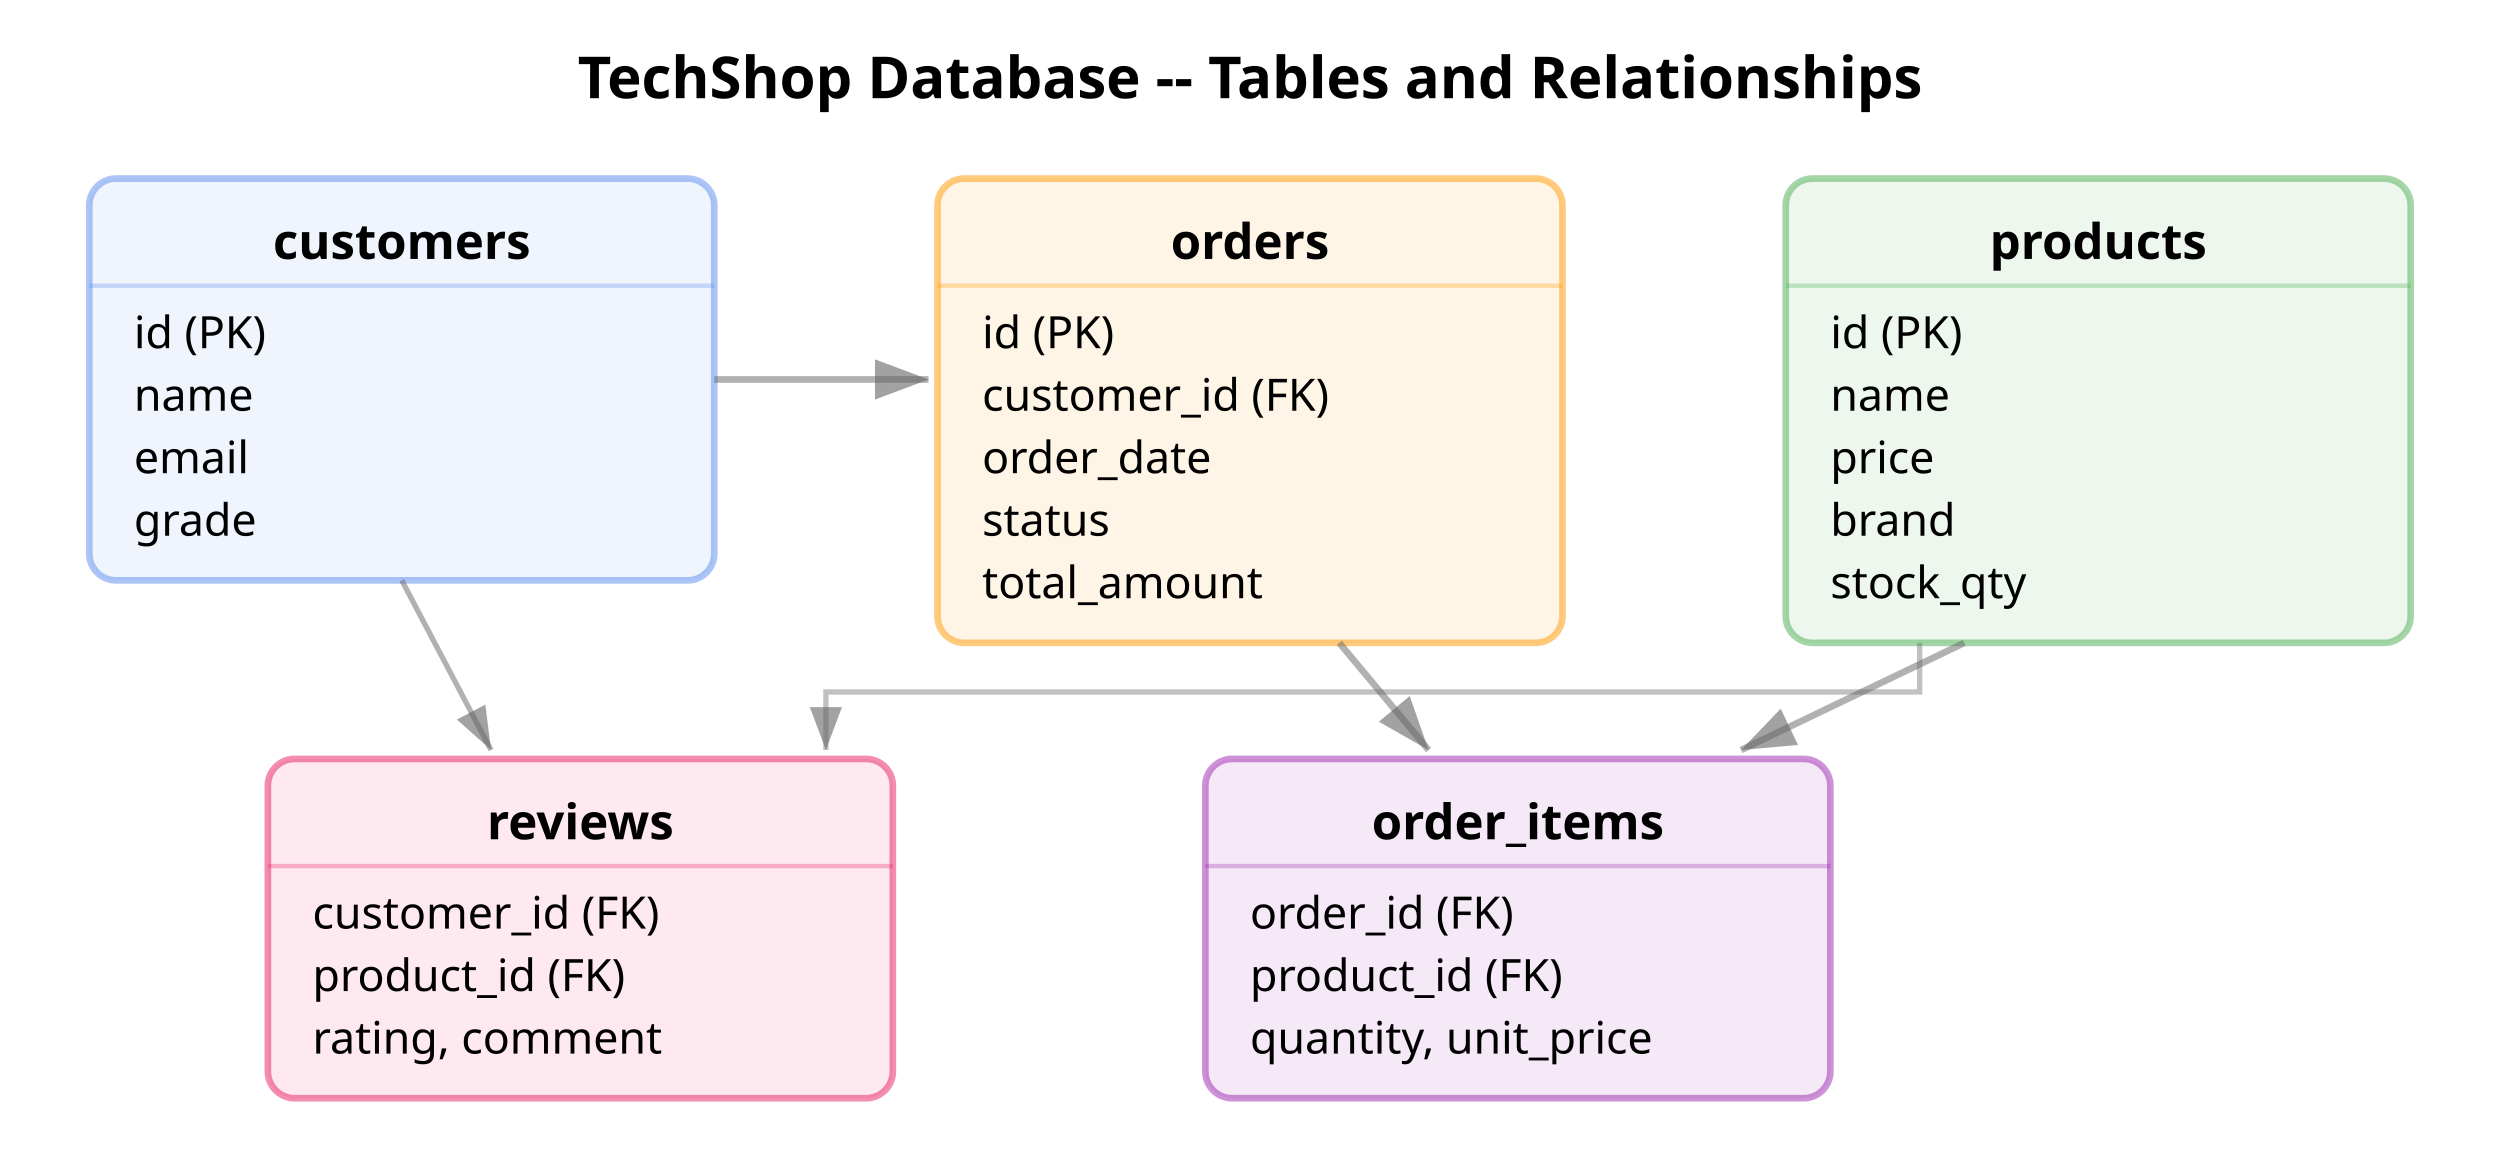
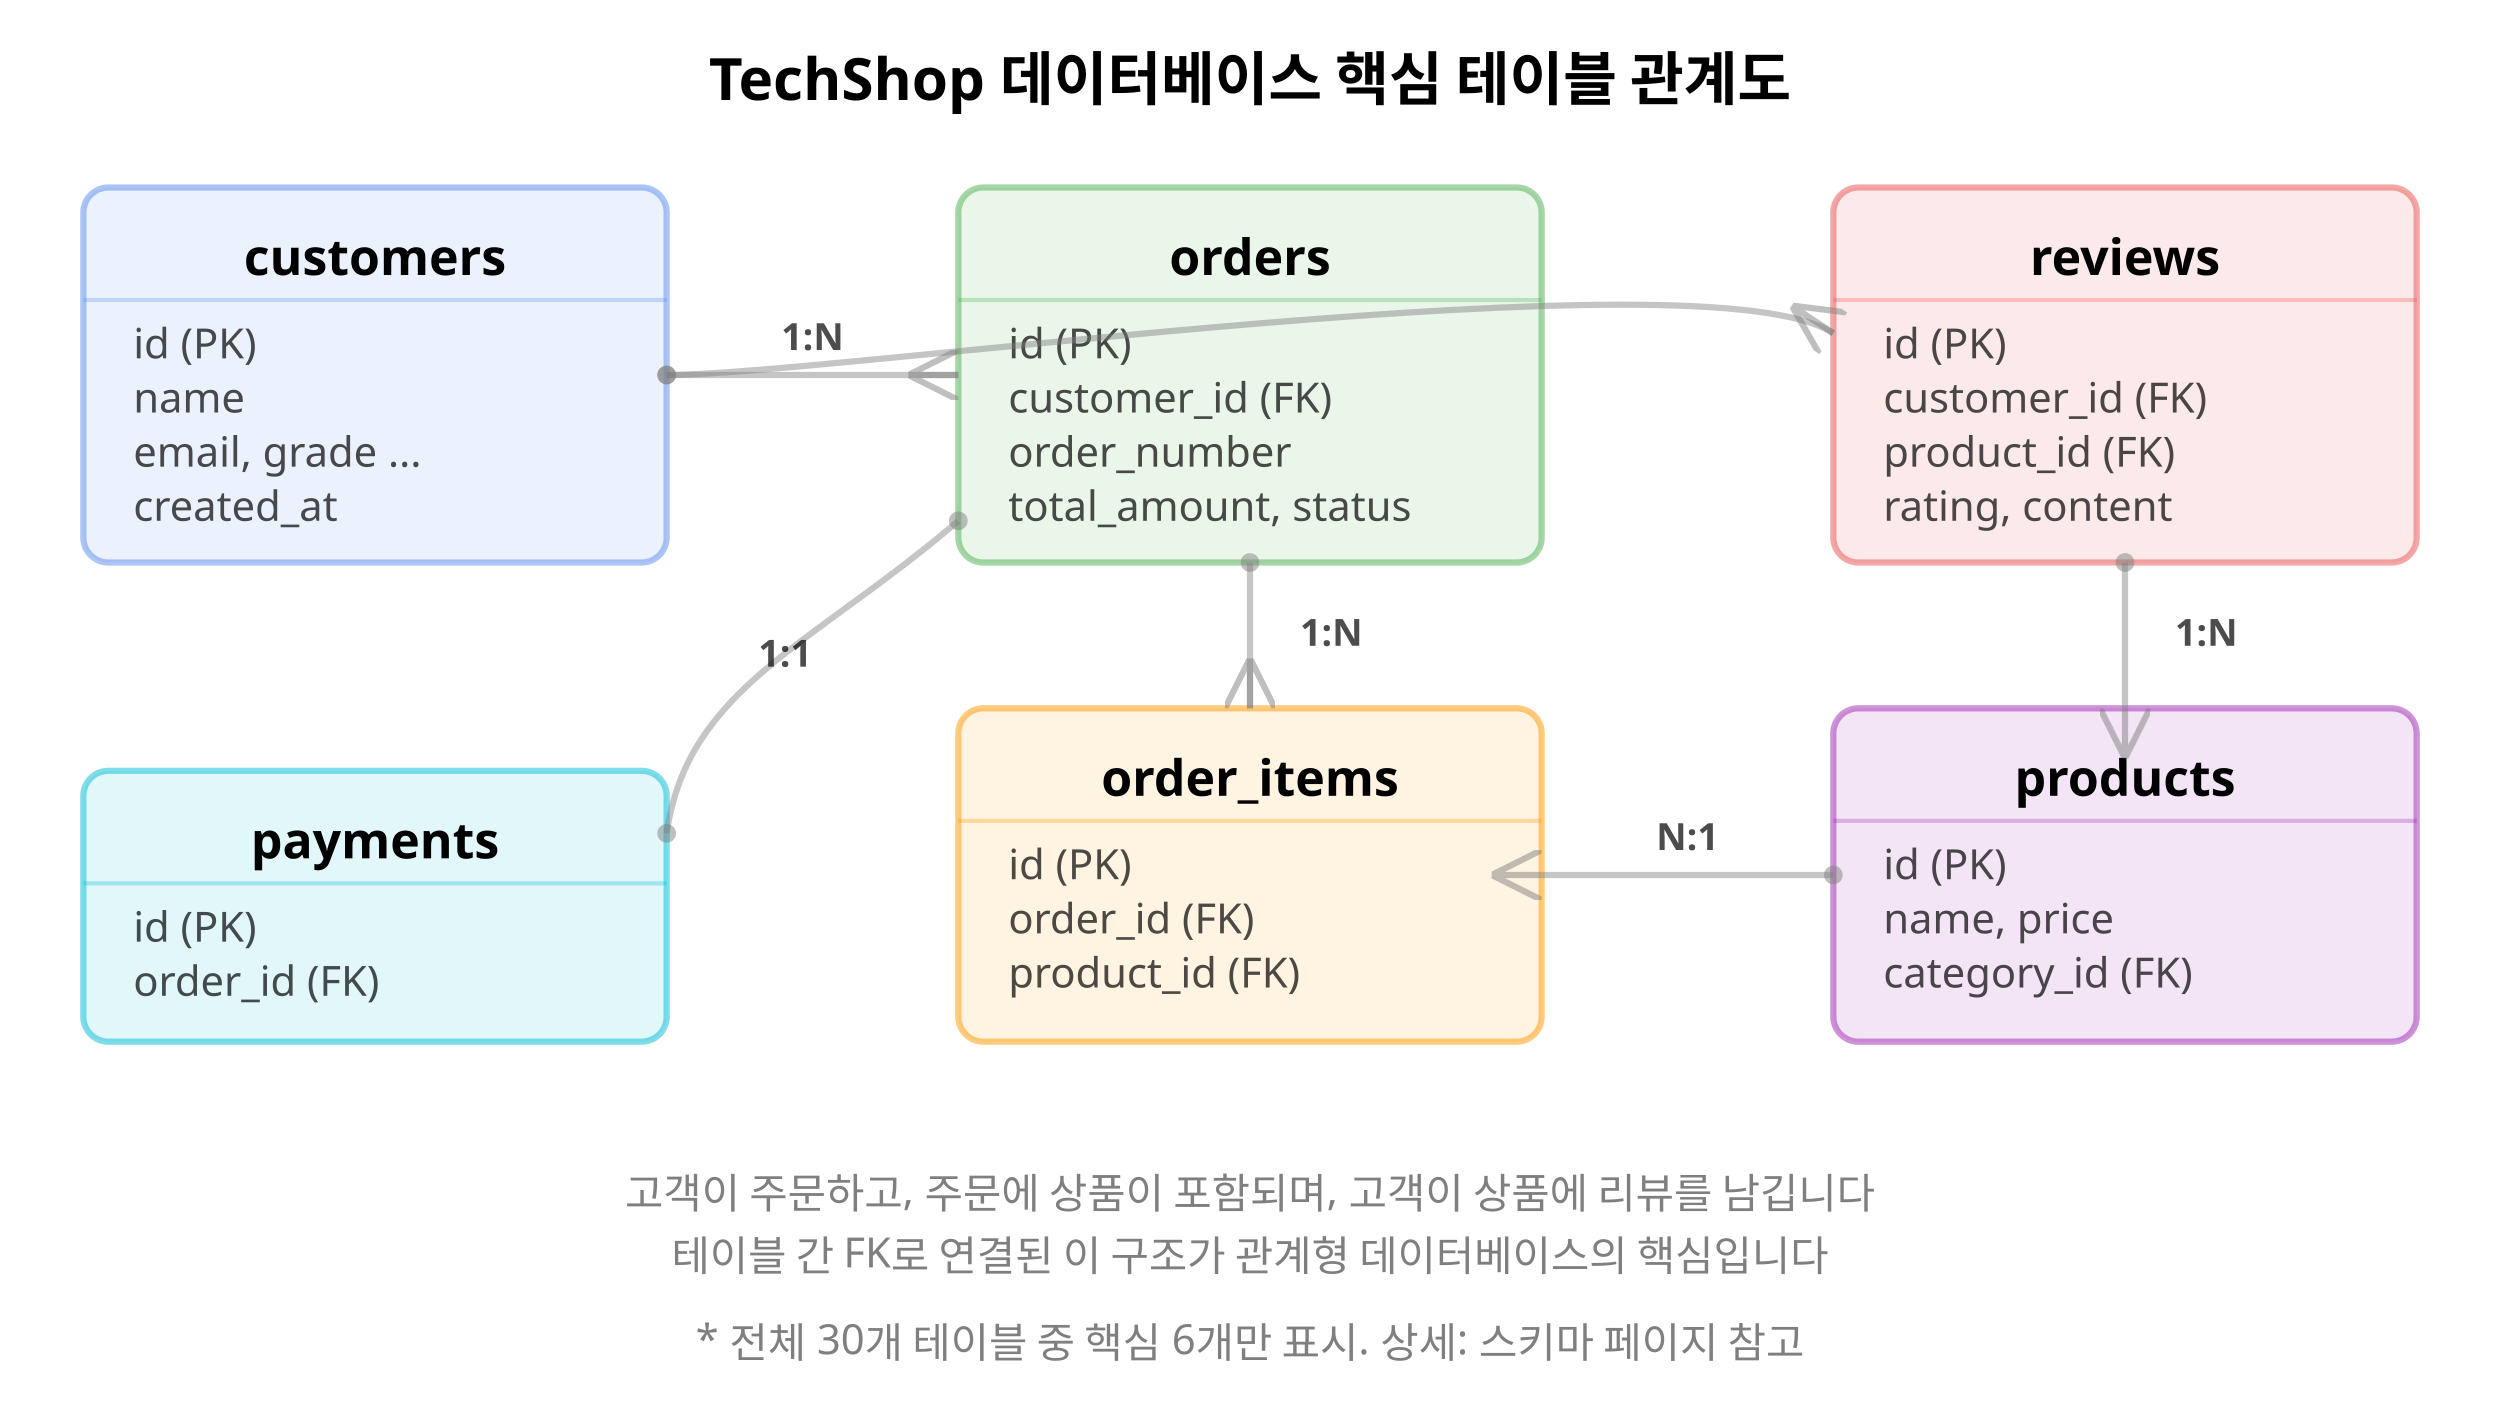
- <svg xmlns="http://www.w3.org/2000/svg" viewBox="0 0 560 260" font-family="system-ui,sans-serif">
+ <svg xmlns="http://www.w3.org/2000/svg" viewBox="0 0 600 340" font-family="system-ui,sans-serif">
  <style>
    text{font-size:11px}
-     .h{font-weight:700;font-size:13px}
-     .th{font-weight:700;font-size:11px}
+     .h{font-weight:700;font-size:14px}
+     .th{font-weight:700;font-size:12px}
+     .col{font-size:10px;opacity:0.7}
    .box{rx:6;stroke-width:1.5}
-     .col{font-size:10px}
+     .b1{fill:rgba(91,141,239,0.12);stroke:rgba(91,141,239,0.5)}
+     .b2{fill:rgba(76,175,80,0.12);stroke:rgba(76,175,80,0.5)}
+     .b3{fill:rgba(255,152,0,0.12);stroke:rgba(255,152,0,0.5)}
+     .b4{fill:rgba(156,39,176,0.12);stroke:rgba(156,39,176,0.5)}
+     .b5{fill:rgba(232,80,80,0.12);stroke:rgba(232,80,80,0.5)}
+     .b6{fill:rgba(0,188,212,0.12);stroke:rgba(0,188,212,0.5)}
+     .link{stroke:rgba(128,128,128,0.45);stroke-width:1.5;fill:none}
+     .dim{font-size:10px;opacity:0.5}
+     .badge{font-size:9px;font-weight:700;opacity:0.7}
  </style>
  <defs>
-     <marker id="a" markerWidth="8" markerHeight="6" refX="8" refY="3" orient="auto">
-       <polygon points="0 0, 8 3, 0 6" fill="rgba(100,100,100,0.6)" />
+     <marker id="dot" viewBox="0 0 10 10" refX="5" refY="5" markerWidth="5" markerHeight="5">
+       <circle cx="5" cy="5" r="3" fill="rgba(128,128,128,0.5)" />
+     </marker>
+     <marker id="crow" viewBox="0 0 12 12" refX="12" refY="6" markerWidth="8" markerHeight="8" orient="auto">
+       <path d="M 0 6 L 12 0 M 0 6 L 12 12 M 0 6 L 12 6" stroke="rgba(128,128,128,0.5)" stroke-width="1.5" fill="none" />
    </marker>
  </defs>
-   <text x="280" y="22" text-anchor="middle" class="h">TechShop Database -- Tables and Relationships</text>
-   <rect x="20" y="40" width="140" height="90" class="box" fill="rgba(91,141,239,0.10)" stroke="rgba(91,141,239,0.5)" />
-   <text x="90" y="58" text-anchor="middle" class="th">customers</text>
-   <line x1="20" y1="64" x2="160" y2="64" stroke="rgba(91,141,239,0.3)" />
-   <text x="30" y="78" class="col">id  (PK)</text>
-   <text x="30" y="92" class="col">name</text>
-   <text x="30" y="106" class="col">email</text>
-   <text x="30" y="120" class="col">grade</text>
-   <rect x="210" y="40" width="140" height="104" class="box" fill="rgba(255,152,0,0.10)" stroke="rgba(255,152,0,0.5)" />
-   <text x="280" y="58" text-anchor="middle" class="th">orders</text>
-   <line x1="210" y1="64" x2="350" y2="64" stroke="rgba(255,152,0,0.3)" />
-   <text x="220" y="78" class="col">id  (PK)</text>
-   <text x="220" y="92" class="col">customer_id  (FK)</text>
-   <text x="220" y="106" class="col">order_date</text>
-   <text x="220" y="120" class="col">status</text>
-   <text x="220" y="134" class="col">total_amount</text>
-   <rect x="400" y="40" width="140" height="104" class="box" fill="rgba(76,175,80,0.10)" stroke="rgba(76,175,80,0.5)" />
-   <text x="470" y="58" text-anchor="middle" class="th">products</text>
-   <line x1="400" y1="64" x2="540" y2="64" stroke="rgba(76,175,80,0.3)" />
-   <text x="410" y="78" class="col">id  (PK)</text>
-   <text x="410" y="92" class="col">name</text>
-   <text x="410" y="106" class="col">price</text>
-   <text x="410" y="120" class="col">brand</text>
-   <text x="410" y="134" class="col">stock_qty</text>
-   <rect x="270" y="170" width="140" height="76" class="box" fill="rgba(156,39,176,0.10)" stroke="rgba(156,39,176,0.5)" />
-   <text x="340" y="188" text-anchor="middle" class="th">order_items</text>
-   <line x1="270" y1="194" x2="410" y2="194" stroke="rgba(156,39,176,0.3)" />
-   <text x="280" y="208" class="col">order_id  (FK)</text>
-   <text x="280" y="222" class="col">product_id  (FK)</text>
-   <text x="280" y="236" class="col">quantity, unit_price</text>
-   <rect x="60" y="170" width="140" height="76" class="box" fill="rgba(233,30,99,0.10)" stroke="rgba(233,30,99,0.5)" />
-   <text x="130" y="188" text-anchor="middle" class="th">reviews</text>
-   <line x1="60" y1="194" x2="200" y2="194" stroke="rgba(233,30,99,0.3)" />
-   <text x="70" y="208" class="col">customer_id  (FK)</text>
-   <text x="70" y="222" class="col">product_id  (FK)</text>
-   <text x="70" y="236" class="col">rating, comment</text>
-   <line x1="160" y1="85" x2="208" y2="85" stroke="rgba(100,100,100,0.5)" stroke-width="1.5" marker-end="url(#a)" />
-   <line x1="300" y1="144" x2="320" y2="168" stroke="rgba(100,100,100,0.5)" stroke-width="1.5" marker-end="url(#a)" />
-   <line x1="440" y1="144" x2="390" y2="168" stroke="rgba(100,100,100,0.5)" stroke-width="1.5" marker-end="url(#a)" />
-   <line x1="90" y1="130" x2="110" y2="168" stroke="rgba(100,100,100,0.5)" stroke-width="1.2" marker-end="url(#a)" />
-   <path d="M 430 144 L 430 155 L 185 155 L 185 168" stroke="rgba(100,100,100,0.4)" stroke-width="1.2" fill="none" marker-end="url(#a)" />
+   <text x="300" y="24" text-anchor="middle" class="h">TechShop 데이터베이스 핵심 테이블 관계도</text>
+   <rect x="20" y="45" width="140" height="90" class="box b1" />
+   <text x="90" y="66" text-anchor="middle" class="th">customers</text>
+   <line x1="20" y1="72" x2="160" y2="72" stroke="rgba(91,141,239,0.3)" stroke-width="1" />
+   <text x="32" y="86" class="col">id (PK)</text>
+   <text x="32" y="99" class="col">name</text>
+   <text x="32" y="112" class="col">email, grade ...</text>
+   <text x="32" y="125" class="col">created_at</text>
+   <rect x="230" y="45" width="140" height="90" class="box b2" />
+   <text x="300" y="66" text-anchor="middle" class="th">orders</text>
+   <line x1="230" y1="72" x2="370" y2="72" stroke="rgba(76,175,80,0.3)" stroke-width="1" />
+   <text x="242" y="86" class="col">id (PK)</text>
+   <text x="242" y="99" class="col">customer_id (FK)</text>
+   <text x="242" y="112" class="col">order_number</text>
+   <text x="242" y="125" class="col">total_amount, status</text>
+   <rect x="230" y="170" width="140" height="80" class="box b3" />
+   <text x="300" y="191" text-anchor="middle" class="th">order_items</text>
+   <line x1="230" y1="197" x2="370" y2="197" stroke="rgba(255,152,0,0.3)" stroke-width="1" />
+   <text x="242" y="211" class="col">id (PK)</text>
+   <text x="242" y="224" class="col">order_id (FK)</text>
+   <text x="242" y="237" class="col">product_id (FK)</text>
+   <rect x="440" y="170" width="140" height="80" class="box b4" />
+   <text x="510" y="191" text-anchor="middle" class="th">products</text>
+   <line x1="440" y1="197" x2="580" y2="197" stroke="rgba(156,39,176,0.3)" stroke-width="1" />
+   <text x="452" y="211" class="col">id (PK)</text>
+   <text x="452" y="224" class="col">name, price</text>
+   <text x="452" y="237" class="col">category_id (FK)</text>
+   <rect x="440" y="45" width="140" height="90" class="box b5" />
+   <text x="510" y="66" text-anchor="middle" class="th">reviews</text>
+   <line x1="440" y1="72" x2="580" y2="72" stroke="rgba(232,80,80,0.3)" stroke-width="1" />
+   <text x="452" y="86" class="col">id (PK)</text>
+   <text x="452" y="99" class="col">customer_id (FK)</text>
+   <text x="452" y="112" class="col">product_id (FK)</text>
+   <text x="452" y="125" class="col">rating, content</text>
+   <rect x="20" y="185" width="140" height="65" class="box b6" />
+   <text x="90" y="206" text-anchor="middle" class="th">payments</text>
+   <line x1="20" y1="212" x2="160" y2="212" stroke="rgba(0,188,212,0.3)" stroke-width="1" />
+   <text x="32" y="226" class="col">id (PK)</text>
+   <text x="32" y="239" class="col">order_id (FK)</text>
+   <path d="M 160 90 L 230 90" class="link" marker-start="url(#dot)" marker-end="url(#crow)" />
+   <text x="195" y="84" text-anchor="middle" class="badge">1:N</text>
+   <path d="M 300 135 L 300 170" class="link" marker-start="url(#dot)" marker-end="url(#crow)" />
+   <text x="312" y="155" class="badge">1:N</text>
+   <path d="M 370 210 L 440 210" class="link" marker-start="url(#crow)" marker-end="url(#dot)" />
+   <text x="405" y="204" text-anchor="middle" class="badge">N:1</text>
+   <path d="M 160 90 C 200 90 410 60 440 80" class="link" marker-start="url(#dot)" marker-end="url(#crow)" />
+   <path d="M 510 170 L 510 135" class="link" marker-start="url(#crow)" marker-end="url(#dot)" />
+   <text x="522" y="155" class="badge">1:N</text>
+   <path d="M 230 125 C 195 155 165 165 160 200" class="link" marker-start="url(#dot)" marker-end="url(#dot)" />
+   <text x="182" y="160" class="badge">1:1</text>
+   <text x="300" y="290" text-anchor="middle" class="dim">고객이 주문하고, 주문에 상품이 포함되며, 고객이 상품에 리뷰를 남깁니다</text>
+   <text x="300" y="305" text-anchor="middle" class="dim">테이블 간 FK로 연결된 이 구조가 관계형 데이터베이스의 핵심입니다</text>
+   <text x="300" y="325" text-anchor="middle" class="dim" font-size="9">* 전체 30개 테이블 중 핵심 6개만 표시. 상세: 스키마 페이지 참고</text>
</svg>
